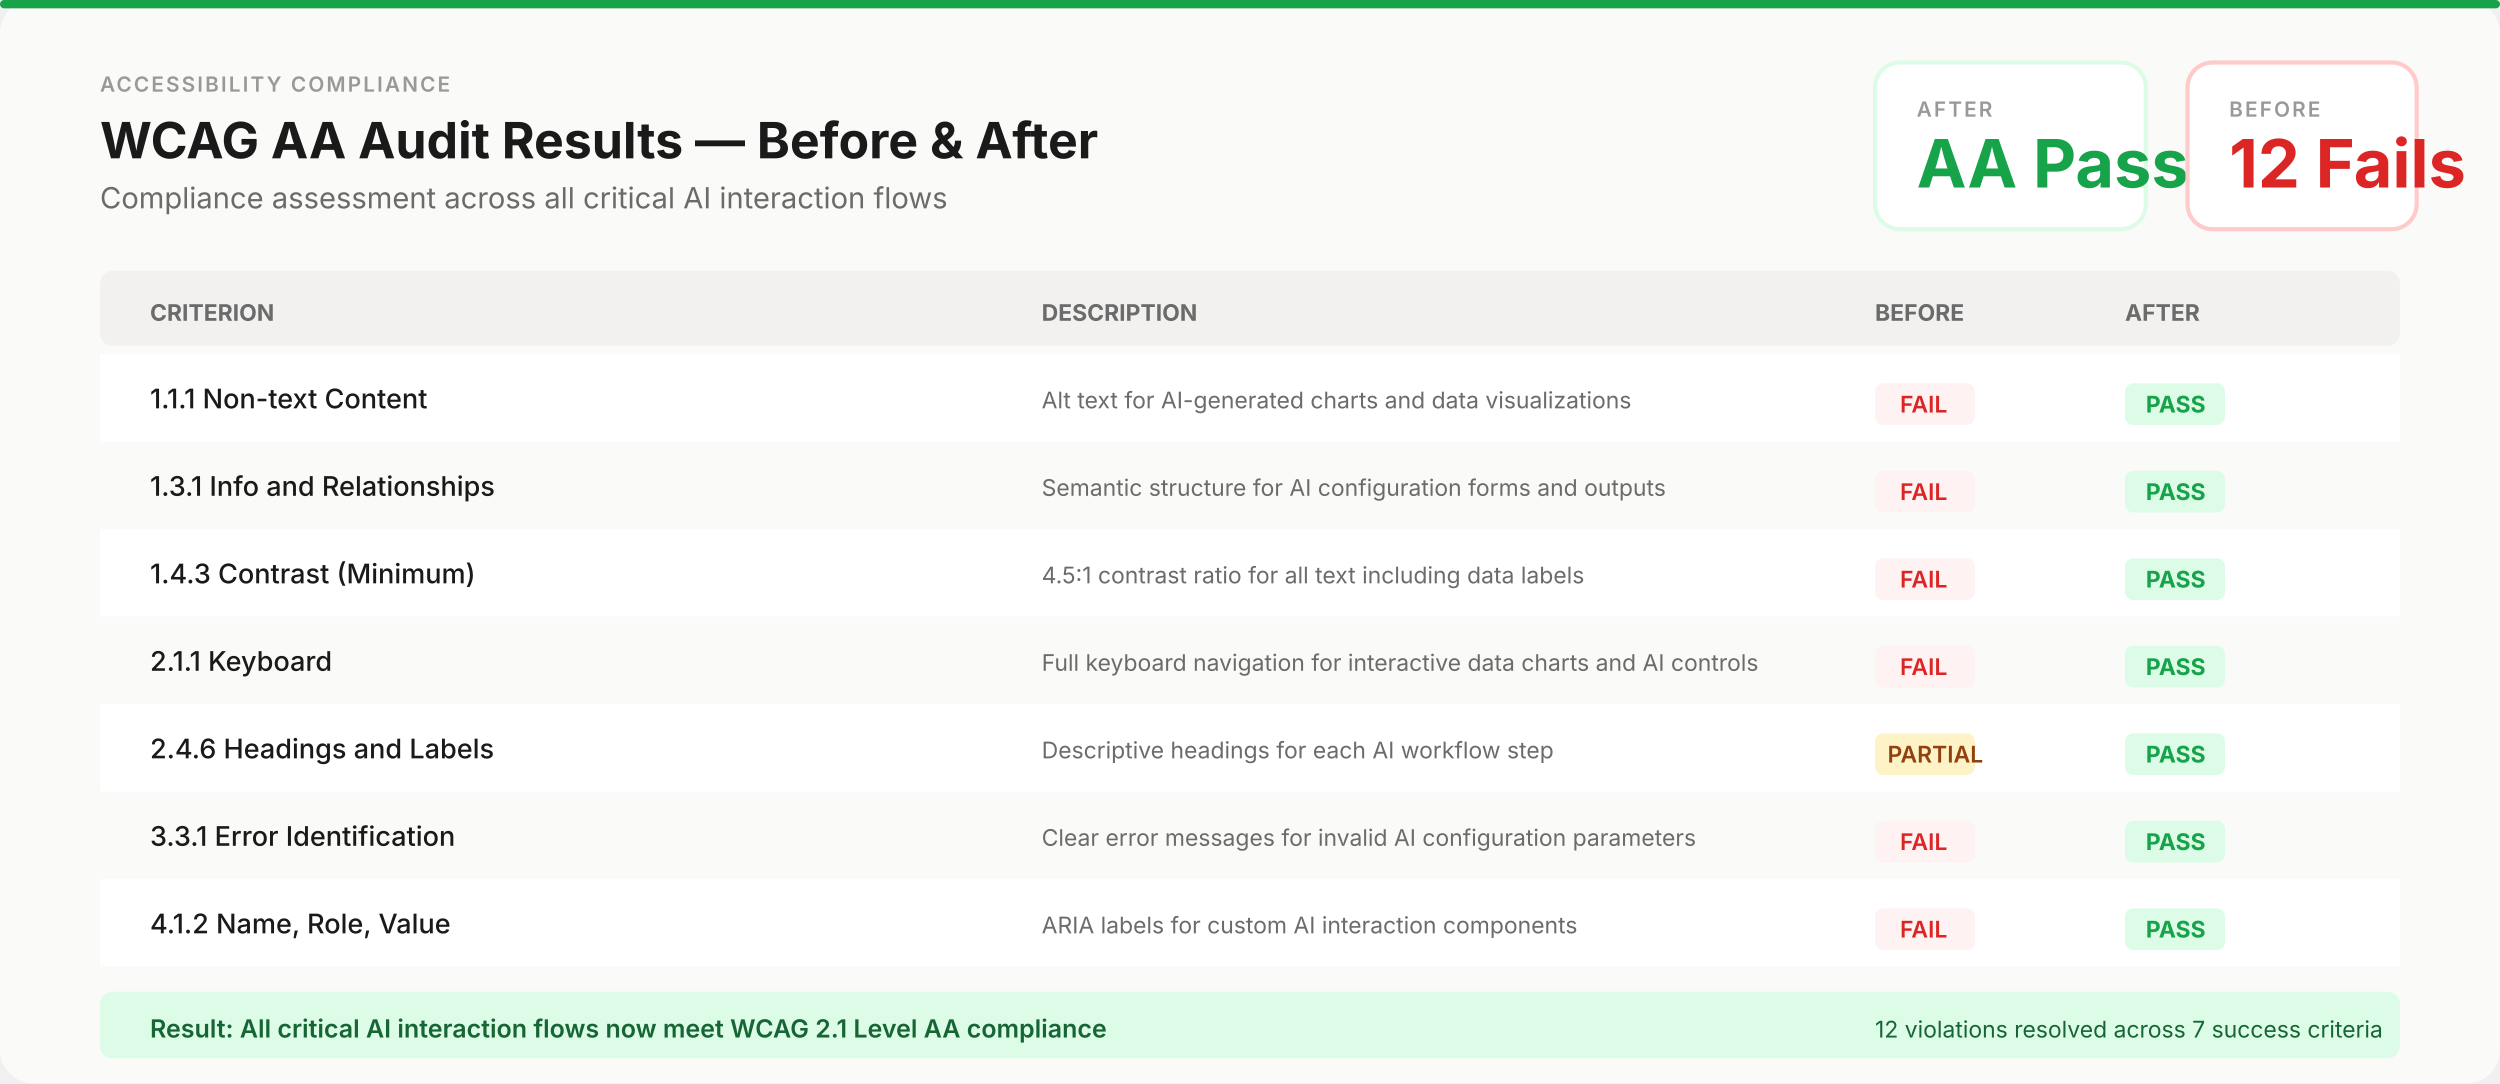
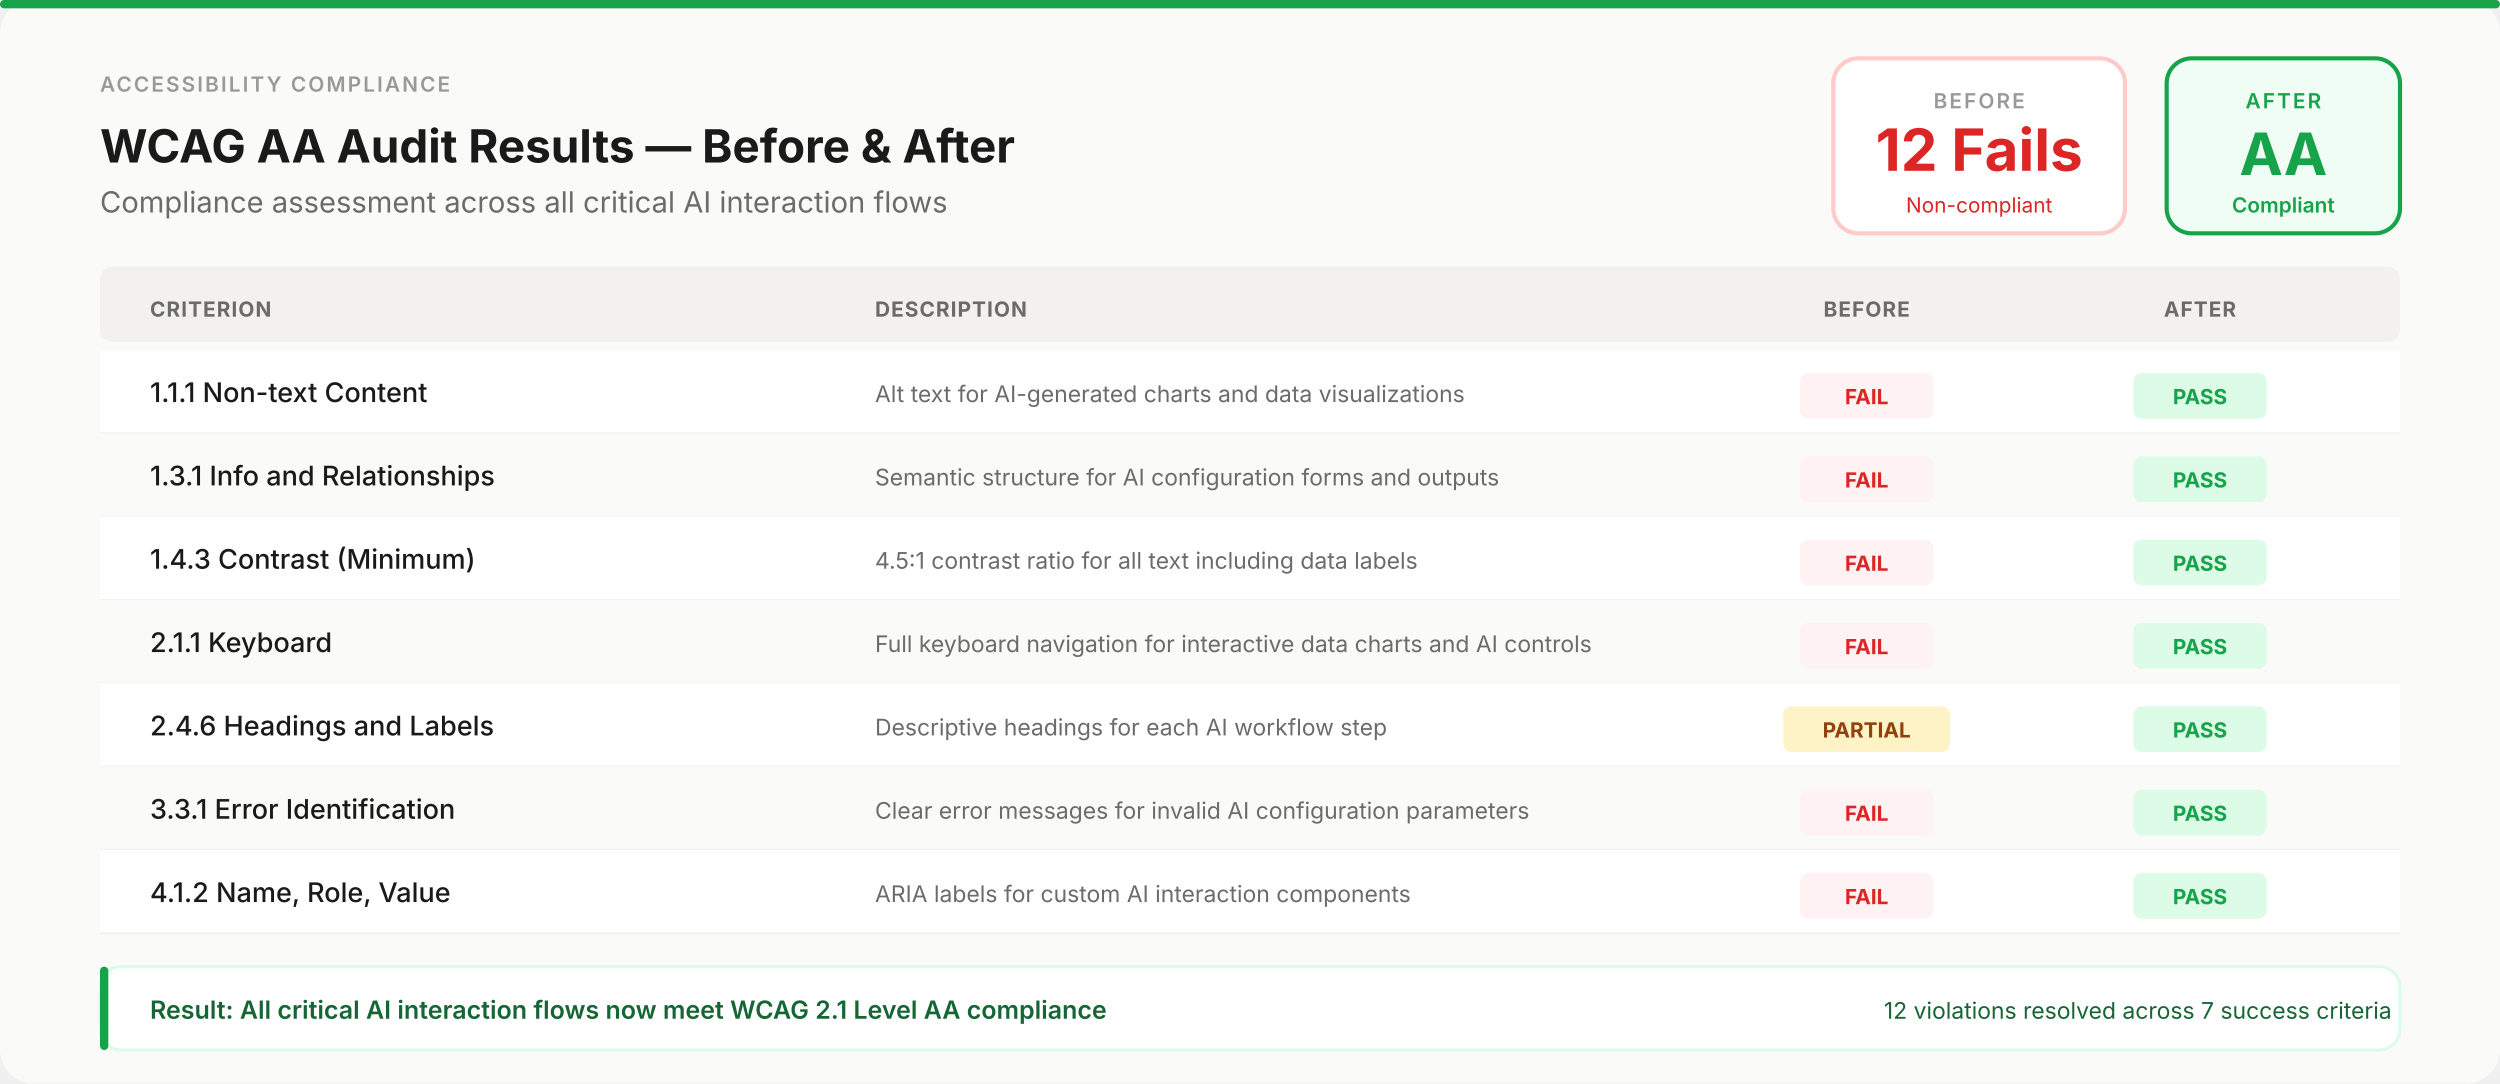
<svg xmlns="http://www.w3.org/2000/svg" viewBox="0 0 1200 520" font-family="Inter, -apple-system, BlinkMacSystemFont, sans-serif">
  <defs>
    <style>
-       .title { font-size: 24px; font-weight: 700; fill: #1A1A1A; }
      .metric-label { font-size: 10px; fill: #999; text-transform: uppercase; letter-spacing: 1px; font-weight: 600; }
-       .item-label { font-size: 13px; font-weight: 500; fill: #1A1A1A; }
-       .item-desc { font-size: 11px; fill: #6B6B6B; }
-       .pass { font-size: 11px; font-weight: 700; fill: #16A34A; }
-       .fail-before { font-size: 11px; font-weight: 600; fill: #DC2626; }
    </style>
  </defs>
  <rect width="1200" height="520" rx="16" fill="#FAFAF8" />
  <rect x="0" y="0" width="1200" height="4" rx="2" fill="#16A34A" />
  <text x="48" y="44" class="metric-label">ACCESSIBILITY COMPLIANCE</text>
-   <text x="48" y="76" class="title">WCAG AA Audit Results — Before &amp; After</text>
-   <text x="48" y="100" style="font-size: 14px; fill: #6B6B6B;">Compliance assessment across all critical AI interaction flows</text>
-   <rect x="900" y="30" width="130" height="80" rx="12" fill="white" stroke="#DCFCE7" stroke-width="2" />
-   <text x="920" y="56" class="metric-label">AFTER</text>
-   <text x="920" y="90" style="font-size: 32px; font-weight: 700; fill: #16A34A;">AA Pass</text>
-   <rect x="1050" y="30" width="110" height="80" rx="12" fill="white" stroke="#FECACA" stroke-width="2" />
-   <text x="1070" y="56" class="metric-label">BEFORE</text>
-   <text x="1070" y="90" style="font-size: 32px; font-weight: 700; fill: #DC2626;">12 Fails</text>
-   <rect x="48" y="130" width="1104" height="36" rx="6" fill="#F2F1EF" />
-   <text x="72" y="154" style="font-size: 11px; font-weight: 700; fill: #6B6B6B;">CRITERION</text>
-   <text x="500" y="154" style="font-size: 11px; font-weight: 700; fill: #6B6B6B;">DESCRIPTION</text>
-   <text x="900" y="154" style="font-size: 11px; font-weight: 700; fill: #6B6B6B;">BEFORE</text>
-   <text x="1020" y="154" style="font-size: 11px; font-weight: 700; fill: #6B6B6B;">AFTER</text>
-   <rect x="48" y="170" width="1104" height="42" rx="0" fill="white" />
-   <text x="72" y="196" class="item-label">1.1.1 Non-text Content</text>
-   <text x="500" y="196" class="item-desc">Alt text for AI-generated charts and data visualizations</text>
-   <rect x="900" y="184" width="48" height="20" rx="4" fill="#FEF2F2" />
-   <text x="912" y="198" class="fail-before">FAIL</text>
-   <rect x="1020" y="184" width="48" height="20" rx="4" fill="#DCFCE7" />
-   <text x="1030" y="198" class="pass">PASS</text>
-   <rect x="48" y="212" width="1104" height="42" rx="0" fill="#FAFAF8" />
-   <text x="72" y="238" class="item-label">1.3.1 Info and Relationships</text>
-   <text x="500" y="238" class="item-desc">Semantic structure for AI configuration forms and outputs</text>
-   <rect x="900" y="226" width="48" height="20" rx="4" fill="#FEF2F2" />
-   <text x="912" y="240" class="fail-before">FAIL</text>
-   <rect x="1020" y="226" width="48" height="20" rx="4" fill="#DCFCE7" />
-   <text x="1030" y="240" class="pass">PASS</text>
-   <rect x="48" y="254" width="1104" height="42" rx="0" fill="white" />
-   <text x="72" y="280" class="item-label">1.4.3 Contrast (Minimum)</text>
-   <text x="500" y="280" class="item-desc">4.5:1 contrast ratio for all text including data labels</text>
-   <rect x="900" y="268" width="48" height="20" rx="4" fill="#FEF2F2" />
-   <text x="912" y="282" class="fail-before">FAIL</text>
-   <rect x="1020" y="268" width="48" height="20" rx="4" fill="#DCFCE7" />
-   <text x="1030" y="282" class="pass">PASS</text>
-   <rect x="48" y="296" width="1104" height="42" rx="0" fill="#FAFAF8" />
-   <text x="72" y="322" class="item-label">2.1.1 Keyboard</text>
-   <text x="500" y="322" class="item-desc">Full keyboard navigation for interactive data charts and AI controls</text>
-   <rect x="900" y="310" width="48" height="20" rx="4" fill="#FEF2F2" />
-   <text x="912" y="324" class="fail-before">FAIL</text>
-   <rect x="1020" y="310" width="48" height="20" rx="4" fill="#DCFCE7" />
-   <text x="1030" y="324" class="pass">PASS</text>
-   <rect x="48" y="338" width="1104" height="42" rx="0" fill="white" />
-   <text x="72" y="364" class="item-label">2.4.6 Headings and Labels</text>
-   <text x="500" y="364" class="item-desc">Descriptive headings for each AI workflow step</text>
-   <rect x="900" y="352" width="48" height="20" rx="4" fill="#FEF3C7" />
-   <text x="906" y="366" style="font-size: 11px; font-weight: 600; fill: #92400E;">PARTIAL</text>
-   <rect x="1020" y="352" width="48" height="20" rx="4" fill="#DCFCE7" />
-   <text x="1030" y="366" class="pass">PASS</text>
-   <rect x="48" y="380" width="1104" height="42" rx="0" fill="#FAFAF8" />
-   <text x="72" y="406" class="item-label">3.3.1 Error Identification</text>
-   <text x="500" y="406" class="item-desc">Clear error messages for invalid AI configuration parameters</text>
-   <rect x="900" y="394" width="48" height="20" rx="4" fill="#FEF2F2" />
-   <text x="912" y="408" class="fail-before">FAIL</text>
-   <rect x="1020" y="394" width="48" height="20" rx="4" fill="#DCFCE7" />
-   <text x="1030" y="408" class="pass">PASS</text>
-   <rect x="48" y="422" width="1104" height="42" rx="0" fill="white" />
-   <text x="72" y="448" class="item-label">4.1.2 Name, Role, Value</text>
-   <text x="500" y="448" class="item-desc">ARIA labels for custom AI interaction components</text>
-   <rect x="900" y="436" width="48" height="20" rx="4" fill="#FEF2F2" />
-   <text x="912" y="450" class="fail-before">FAIL</text>
-   <rect x="1020" y="436" width="48" height="20" rx="4" fill="#DCFCE7" />
-   <text x="1030" y="450" class="pass">PASS</text>
-   <rect x="48" y="476" width="1104" height="32" rx="6" fill="#DCFCE7" />
-   <text x="72" y="498" style="font-size: 12px; font-weight: 600; fill: #166534;">Result: All critical AI interaction flows now meet WCAG 2.1 Level AA compliance</text>
-   <text x="900" y="498" style="font-size: 11px; fill: #166534;">12 violations resolved across 7 success criteria</text>
+   <text x="48" y="78" style="font-size: 22px; font-weight: 700; fill: #1A1A1A;">WCAG AA Audit Results — Before &amp; After</text>
+   <text x="48" y="102" style="font-size: 14px; fill: #6B6B6B;">Compliance assessment across all critical AI interaction flows</text>
+   <rect x="880" y="28" width="140" height="84" rx="12" fill="white" stroke="#FECACA" stroke-width="2" />
+   <text x="950" y="52" text-anchor="middle" class="metric-label">BEFORE</text>
+   <text x="950" y="82" text-anchor="middle" style="font-size: 28px; font-weight: 700; fill: #DC2626;">12 Fails</text>
+   <text x="950" y="102" text-anchor="middle" style="font-size: 10px; fill: #DC2626;">Non-compliant</text>
+   <rect x="1040" y="28" width="112" height="84" rx="12" fill="#F0FDF4" stroke="#16A34A" stroke-width="2" />
+   <text x="1096" y="52" text-anchor="middle" class="metric-label" style="fill: #16A34A;">AFTER</text>
+   <text x="1096" y="84" text-anchor="middle" style="font-size: 28px; font-weight: 700; fill: #16A34A;">AA</text>
+   <text x="1096" y="102" text-anchor="middle" style="font-size: 10px; font-weight: 600; fill: #16A34A;">Compliant</text>
+   <rect x="48" y="128" width="1104" height="36" rx="6" fill="#F2F1EF" />
+   <text x="72" y="152" style="font-size: 10px; font-weight: 700; fill: #6B6B6B; letter-spacing: 0.5px;">CRITERION</text>
+   <text x="420" y="152" style="font-size: 10px; font-weight: 700; fill: #6B6B6B; letter-spacing: 0.5px;">DESCRIPTION</text>
+   <text x="896" y="152" text-anchor="middle" style="font-size: 10px; font-weight: 700; fill: #6B6B6B; letter-spacing: 0.5px;">BEFORE</text>
+   <text x="1056" y="152" text-anchor="middle" style="font-size: 10px; font-weight: 700; fill: #6B6B6B; letter-spacing: 0.5px;">AFTER</text>
+   <rect x="48" y="168" width="1104" height="40" fill="white" />
+   <line x1="48" y1="208" x2="1152" y2="208" stroke="#F2F1EF" stroke-width="1" />
+   <text x="72" y="193" style="font-size: 13px; font-weight: 500; fill: #1A1A1A;">1.1.1 Non-text Content</text>
+   <text x="420" y="193" style="font-size: 11px; fill: #6B6B6B;">Alt text for AI-generated charts and data visualizations</text>
+   <rect x="864" y="179" width="64" height="22" rx="4" fill="#FEF2F2" />
+   <text x="896" y="194" text-anchor="middle" style="font-size: 10px; font-weight: 700; fill: #DC2626;">FAIL</text>
+   <rect x="1024" y="179" width="64" height="22" rx="4" fill="#DCFCE7" />
+   <text x="1056" y="194" text-anchor="middle" style="font-size: 10px; font-weight: 700; fill: #16A34A;">PASS</text>
+   <rect x="48" y="208" width="1104" height="40" fill="#FAFAF8" />
+   <line x1="48" y1="248" x2="1152" y2="248" stroke="#F2F1EF" stroke-width="1" />
+   <text x="72" y="233" style="font-size: 13px; font-weight: 500; fill: #1A1A1A;">1.3.1 Info and Relationships</text>
+   <text x="420" y="233" style="font-size: 11px; fill: #6B6B6B;">Semantic structure for AI configuration forms and outputs</text>
+   <rect x="864" y="219" width="64" height="22" rx="4" fill="#FEF2F2" />
+   <text x="896" y="234" text-anchor="middle" style="font-size: 10px; font-weight: 700; fill: #DC2626;">FAIL</text>
+   <rect x="1024" y="219" width="64" height="22" rx="4" fill="#DCFCE7" />
+   <text x="1056" y="234" text-anchor="middle" style="font-size: 10px; font-weight: 700; fill: #16A34A;">PASS</text>
+   <rect x="48" y="248" width="1104" height="40" fill="white" />
+   <line x1="48" y1="288" x2="1152" y2="288" stroke="#F2F1EF" stroke-width="1" />
+   <text x="72" y="273" style="font-size: 13px; font-weight: 500; fill: #1A1A1A;">1.4.3 Contrast (Minimum)</text>
+   <text x="420" y="273" style="font-size: 11px; fill: #6B6B6B;">4.5:1 contrast ratio for all text including data labels</text>
+   <rect x="864" y="259" width="64" height="22" rx="4" fill="#FEF2F2" />
+   <text x="896" y="274" text-anchor="middle" style="font-size: 10px; font-weight: 700; fill: #DC2626;">FAIL</text>
+   <rect x="1024" y="259" width="64" height="22" rx="4" fill="#DCFCE7" />
+   <text x="1056" y="274" text-anchor="middle" style="font-size: 10px; font-weight: 700; fill: #16A34A;">PASS</text>
+   <rect x="48" y="288" width="1104" height="40" fill="#FAFAF8" />
+   <line x1="48" y1="328" x2="1152" y2="328" stroke="#F2F1EF" stroke-width="1" />
+   <text x="72" y="313" style="font-size: 13px; font-weight: 500; fill: #1A1A1A;">2.1.1 Keyboard</text>
+   <text x="420" y="313" style="font-size: 11px; fill: #6B6B6B;">Full keyboard navigation for interactive data charts and AI controls</text>
+   <rect x="864" y="299" width="64" height="22" rx="4" fill="#FEF2F2" />
+   <text x="896" y="314" text-anchor="middle" style="font-size: 10px; font-weight: 700; fill: #DC2626;">FAIL</text>
+   <rect x="1024" y="299" width="64" height="22" rx="4" fill="#DCFCE7" />
+   <text x="1056" y="314" text-anchor="middle" style="font-size: 10px; font-weight: 700; fill: #16A34A;">PASS</text>
+   <rect x="48" y="328" width="1104" height="40" fill="white" />
+   <line x1="48" y1="368" x2="1152" y2="368" stroke="#F2F1EF" stroke-width="1" />
+   <text x="72" y="353" style="font-size: 13px; font-weight: 500; fill: #1A1A1A;">2.4.6 Headings and Labels</text>
+   <text x="420" y="353" style="font-size: 11px; fill: #6B6B6B;">Descriptive headings for each AI workflow step</text>
+   <rect x="856" y="339" width="80" height="22" rx="4" fill="#FEF3C7" />
+   <text x="896" y="354" text-anchor="middle" style="font-size: 10px; font-weight: 700; fill: #92400E;">PARTIAL</text>
+   <rect x="1024" y="339" width="64" height="22" rx="4" fill="#DCFCE7" />
+   <text x="1056" y="354" text-anchor="middle" style="font-size: 10px; font-weight: 700; fill: #16A34A;">PASS</text>
+   <rect x="48" y="368" width="1104" height="40" fill="#FAFAF8" />
+   <line x1="48" y1="408" x2="1152" y2="408" stroke="#F2F1EF" stroke-width="1" />
+   <text x="72" y="393" style="font-size: 13px; font-weight: 500; fill: #1A1A1A;">3.3.1 Error Identification</text>
+   <text x="420" y="393" style="font-size: 11px; fill: #6B6B6B;">Clear error messages for invalid AI configuration parameters</text>
+   <rect x="864" y="379" width="64" height="22" rx="4" fill="#FEF2F2" />
+   <text x="896" y="394" text-anchor="middle" style="font-size: 10px; font-weight: 700; fill: #DC2626;">FAIL</text>
+   <rect x="1024" y="379" width="64" height="22" rx="4" fill="#DCFCE7" />
+   <text x="1056" y="394" text-anchor="middle" style="font-size: 10px; font-weight: 700; fill: #16A34A;">PASS</text>
+   <rect x="48" y="408" width="1104" height="40" fill="white" />
+   <line x1="48" y1="448" x2="1152" y2="448" stroke="#F2F1EF" stroke-width="1" />
+   <text x="72" y="433" style="font-size: 13px; font-weight: 500; fill: #1A1A1A;">4.1.2 Name, Role, Value</text>
+   <text x="420" y="433" style="font-size: 11px; fill: #6B6B6B;">ARIA labels for custom AI interaction components</text>
+   <rect x="864" y="419" width="64" height="22" rx="4" fill="#FEF2F2" />
+   <text x="896" y="434" text-anchor="middle" style="font-size: 10px; font-weight: 700; fill: #DC2626;">FAIL</text>
+   <rect x="1024" y="419" width="64" height="22" rx="4" fill="#DCFCE7" />
+   <text x="1056" y="434" text-anchor="middle" style="font-size: 10px; font-weight: 700; fill: #16A34A;">PASS</text>
+   <rect x="48" y="464" width="1104" height="40" rx="10" fill="white" stroke="#DCFCE7" stroke-width="1.5" />
+   <rect x="48" y="464" width="4" height="40" rx="2" fill="#16A34A" />
+   <text x="72" y="489" style="font-size: 12px; font-weight: 600; fill: #166534;">Result: All critical AI interaction flows now meet WCAG 2.1 Level AA compliance</text>
+   <text x="1148" y="489" text-anchor="end" style="font-size: 11px; fill: #166534;">12 violations resolved across 7 success criteria</text>
</svg>
